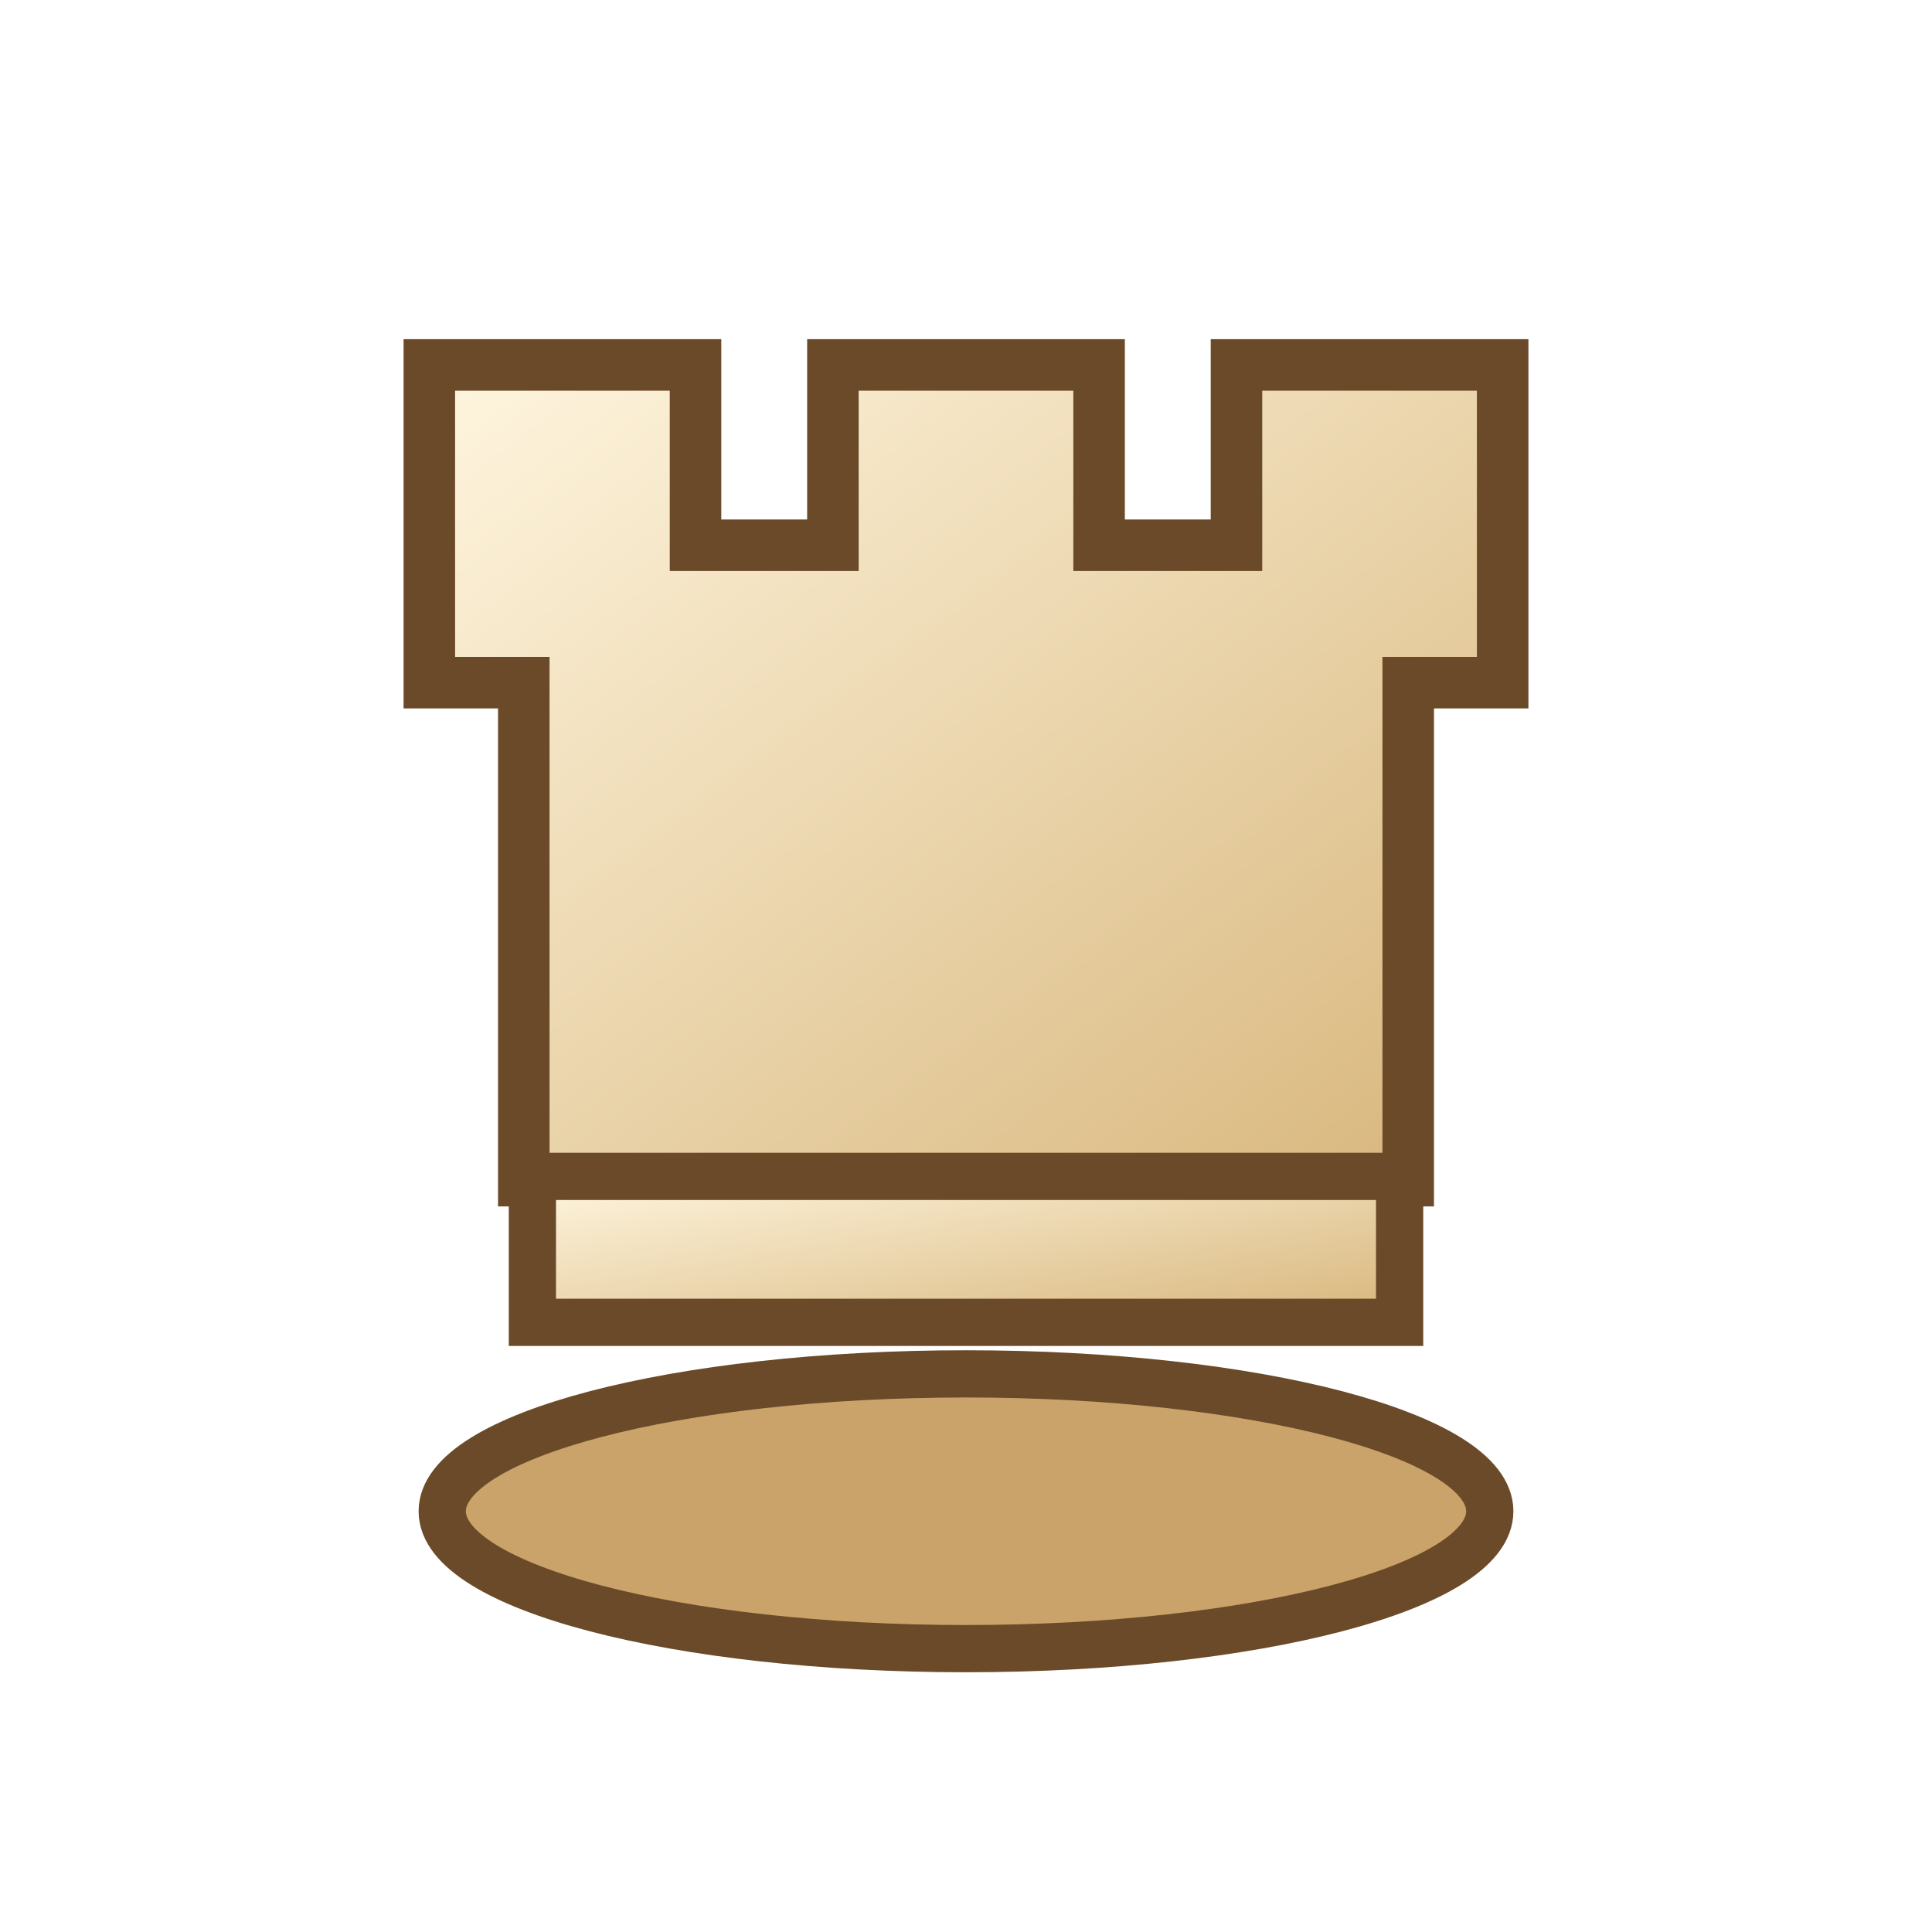
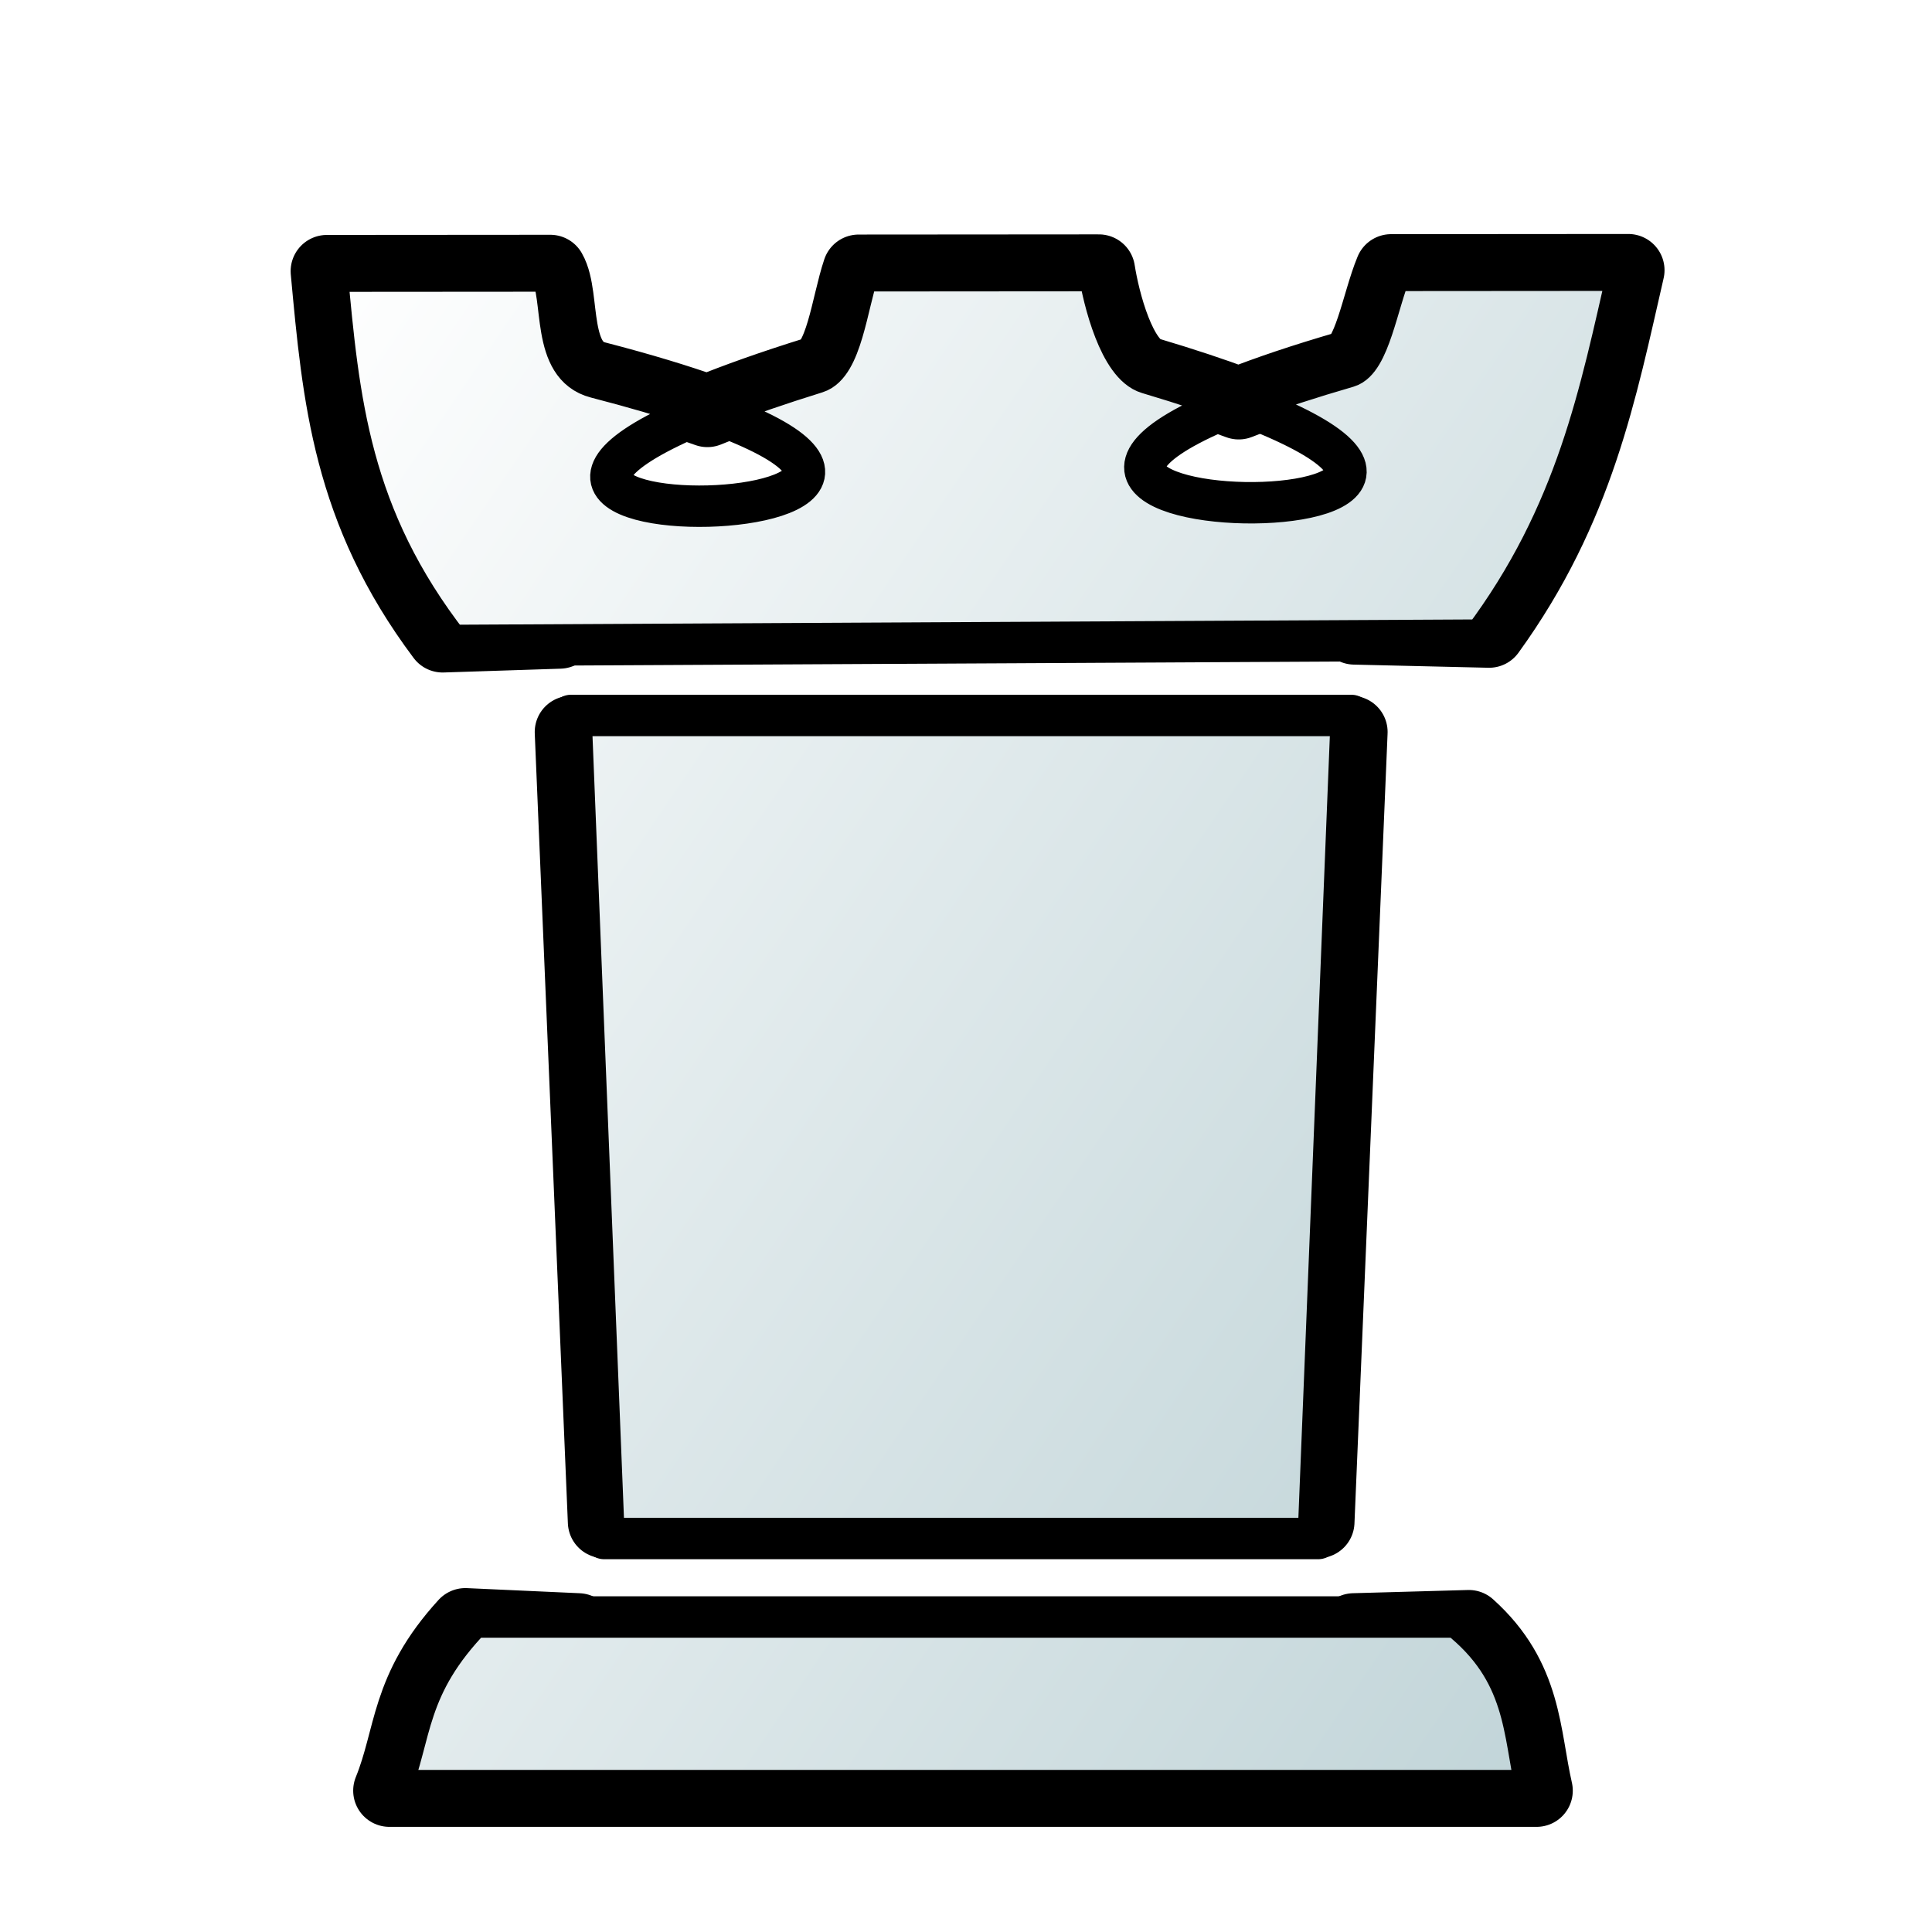
- <svg xmlns="http://www.w3.org/2000/svg" viewBox="0 0 45 45">
-   <defs>
-     <linearGradient id="w" x1="0" y1="0" x2="1" y2="1">
-       <stop offset="0" stop-color="#fff6e0" />
-       <stop offset="1" stop-color="#d7b57a" />
+ <svg xmlns="http://www.w3.org/2000/svg" xmlns:xlink="http://www.w3.org/1999/xlink" id="rook" width="700pt" height="700pt" viewBox="0 0 933.333 933.333">
+   <style id="style-base">.base{fill-opacity:1;fill-rule:evenodd;stroke-miterlimit:4;stroke-dasharray:none;stroke-linecap:round;stroke-linejoin:round;stroke-opacity:1}.stroke-medium{stroke-width:20}.stroke-color{stroke:#000}</style>
+   <defs id="defs36222">
+     <linearGradient id="fillGradient">
+       <stop id="stop0" offset="0" style="stop-color:white;stop-opacity:1" />
+       <stop id="stop1" offset="1" style="stop-color:#bfd3d7;stop-opacity:1" />
    </linearGradient>
+     <linearGradient xlink:href="#fillGradient" id="bottom-gradient" x1="88.716" x2="772.142" y1="286.248" y2="750.581" gradientTransform="translate(-3.986 -14.41)scale(1.0782)" gradientUnits="userSpaceOnUse" />
+     <linearGradient xlink:href="#fillGradient" id="center-gradient" x1="88.716" x2="772.142" y1="286.248" y2="750.581" gradientTransform="translate(-37.986 -89.102)scale(1.0782)" gradientUnits="userSpaceOnUse" />
+     <linearGradient xlink:href="#fillGradient" id="top-gradient" x1="88.716" x2="772.142" y1="286.248" y2="750.581" gradientTransform="translate(-15.986 -71.102)scale(1.0782)" gradientUnits="userSpaceOnUse" />
  </defs>
-   <path fill="url(#w)" stroke="#6a4a28" stroke-width="1.2" d="M10 8.5h6.2v4.2h3.2V8.5h6.2v4.2h3.2V8.5H35v7.4h-2.2v11.6H12.2V15.9H10z" />
-   <rect x="12.4" y="27.4" width="20.2" height="3.4" fill="url(#w)" stroke="#6a4a28" stroke-width="1.1" />
-   <ellipse cx="22.5" cy="35.2" rx="12.2" ry="3.2" fill="#c9a36a" stroke="#6a4a28" stroke-width="1.1" />
+   <path id="boundary" d="m654.315 303.569 65.054 1.522c43.135-59.53 53.993-116.965 67.252-174.556l-114.596.086c-6.523 15.694-10.593 43.583-20.996 46.604-21.779 6.324-38.799 12.144-52.607 17.568-12.091-4.516-26.495-9.335-43.834-14.498-13.687-4.076-21.49-35.24-23.725-49.57l-116.056.084c-5.556 16.485-8.341 45.4-20.475 49.175-21.698 6.753-38.726 12.875-52.594 18.516-14.14-5.022-31.546-10.375-53.797-16.137-22.016-5.7-14.889-38.886-22.091-51.443l-107.944.078c5.63 60.878 10.46 115.728 55.924 176.38l56.53-1.84m5.462 48.09 16 381.61m345.022 0 16-381.61M279.35 787.163l-54.555-2.47c-28.96 31.656-25.96 54.006-36.674 80.349h554.18c-6.147-26.851-4.744-54.296-32.707-79.431l-55.586 1.552" class="base stroke-color" style="fill:none;stroke-width:35" />
+   <path id="center" d="m275.822 345.629 16 397.61h345.022l16-397.61z" class="base stroke-color stroke-medium" style="fill:url(#center-gradient)" />
+   <path id="top" d="M157.905 130.999c5.766 62.36 10.697 118.39 59.316 180.815l499.102-2.587c45.68-61.009 56.731-119.768 70.297-178.692l-114.594.086c-6.524 15.694-10.595 43.584-20.997 46.604-292.698 84.994 192.123 88.995-96.44 3.07-13.687-4.076-21.492-35.24-23.726-49.571l-116.057.085c-5.556 16.486-8.341 45.4-20.475 49.176-294.979 91.796 191.18 79.433-106.39 2.379-22.016-5.701-14.888-38.886-22.091-51.444z" class="base stroke-color stroke-medium" style="fill:url(#top-gradient)" />
+   <path id="bottom" d="M228.12 781.161c-32.525 33.548-28.891 56.567-40 83.88H742.3c-6.51-28.445-4.55-57.555-38-83.88z" class="base stroke-color stroke-medium" style="fill:url(#bottom-gradient)" />
</svg>
